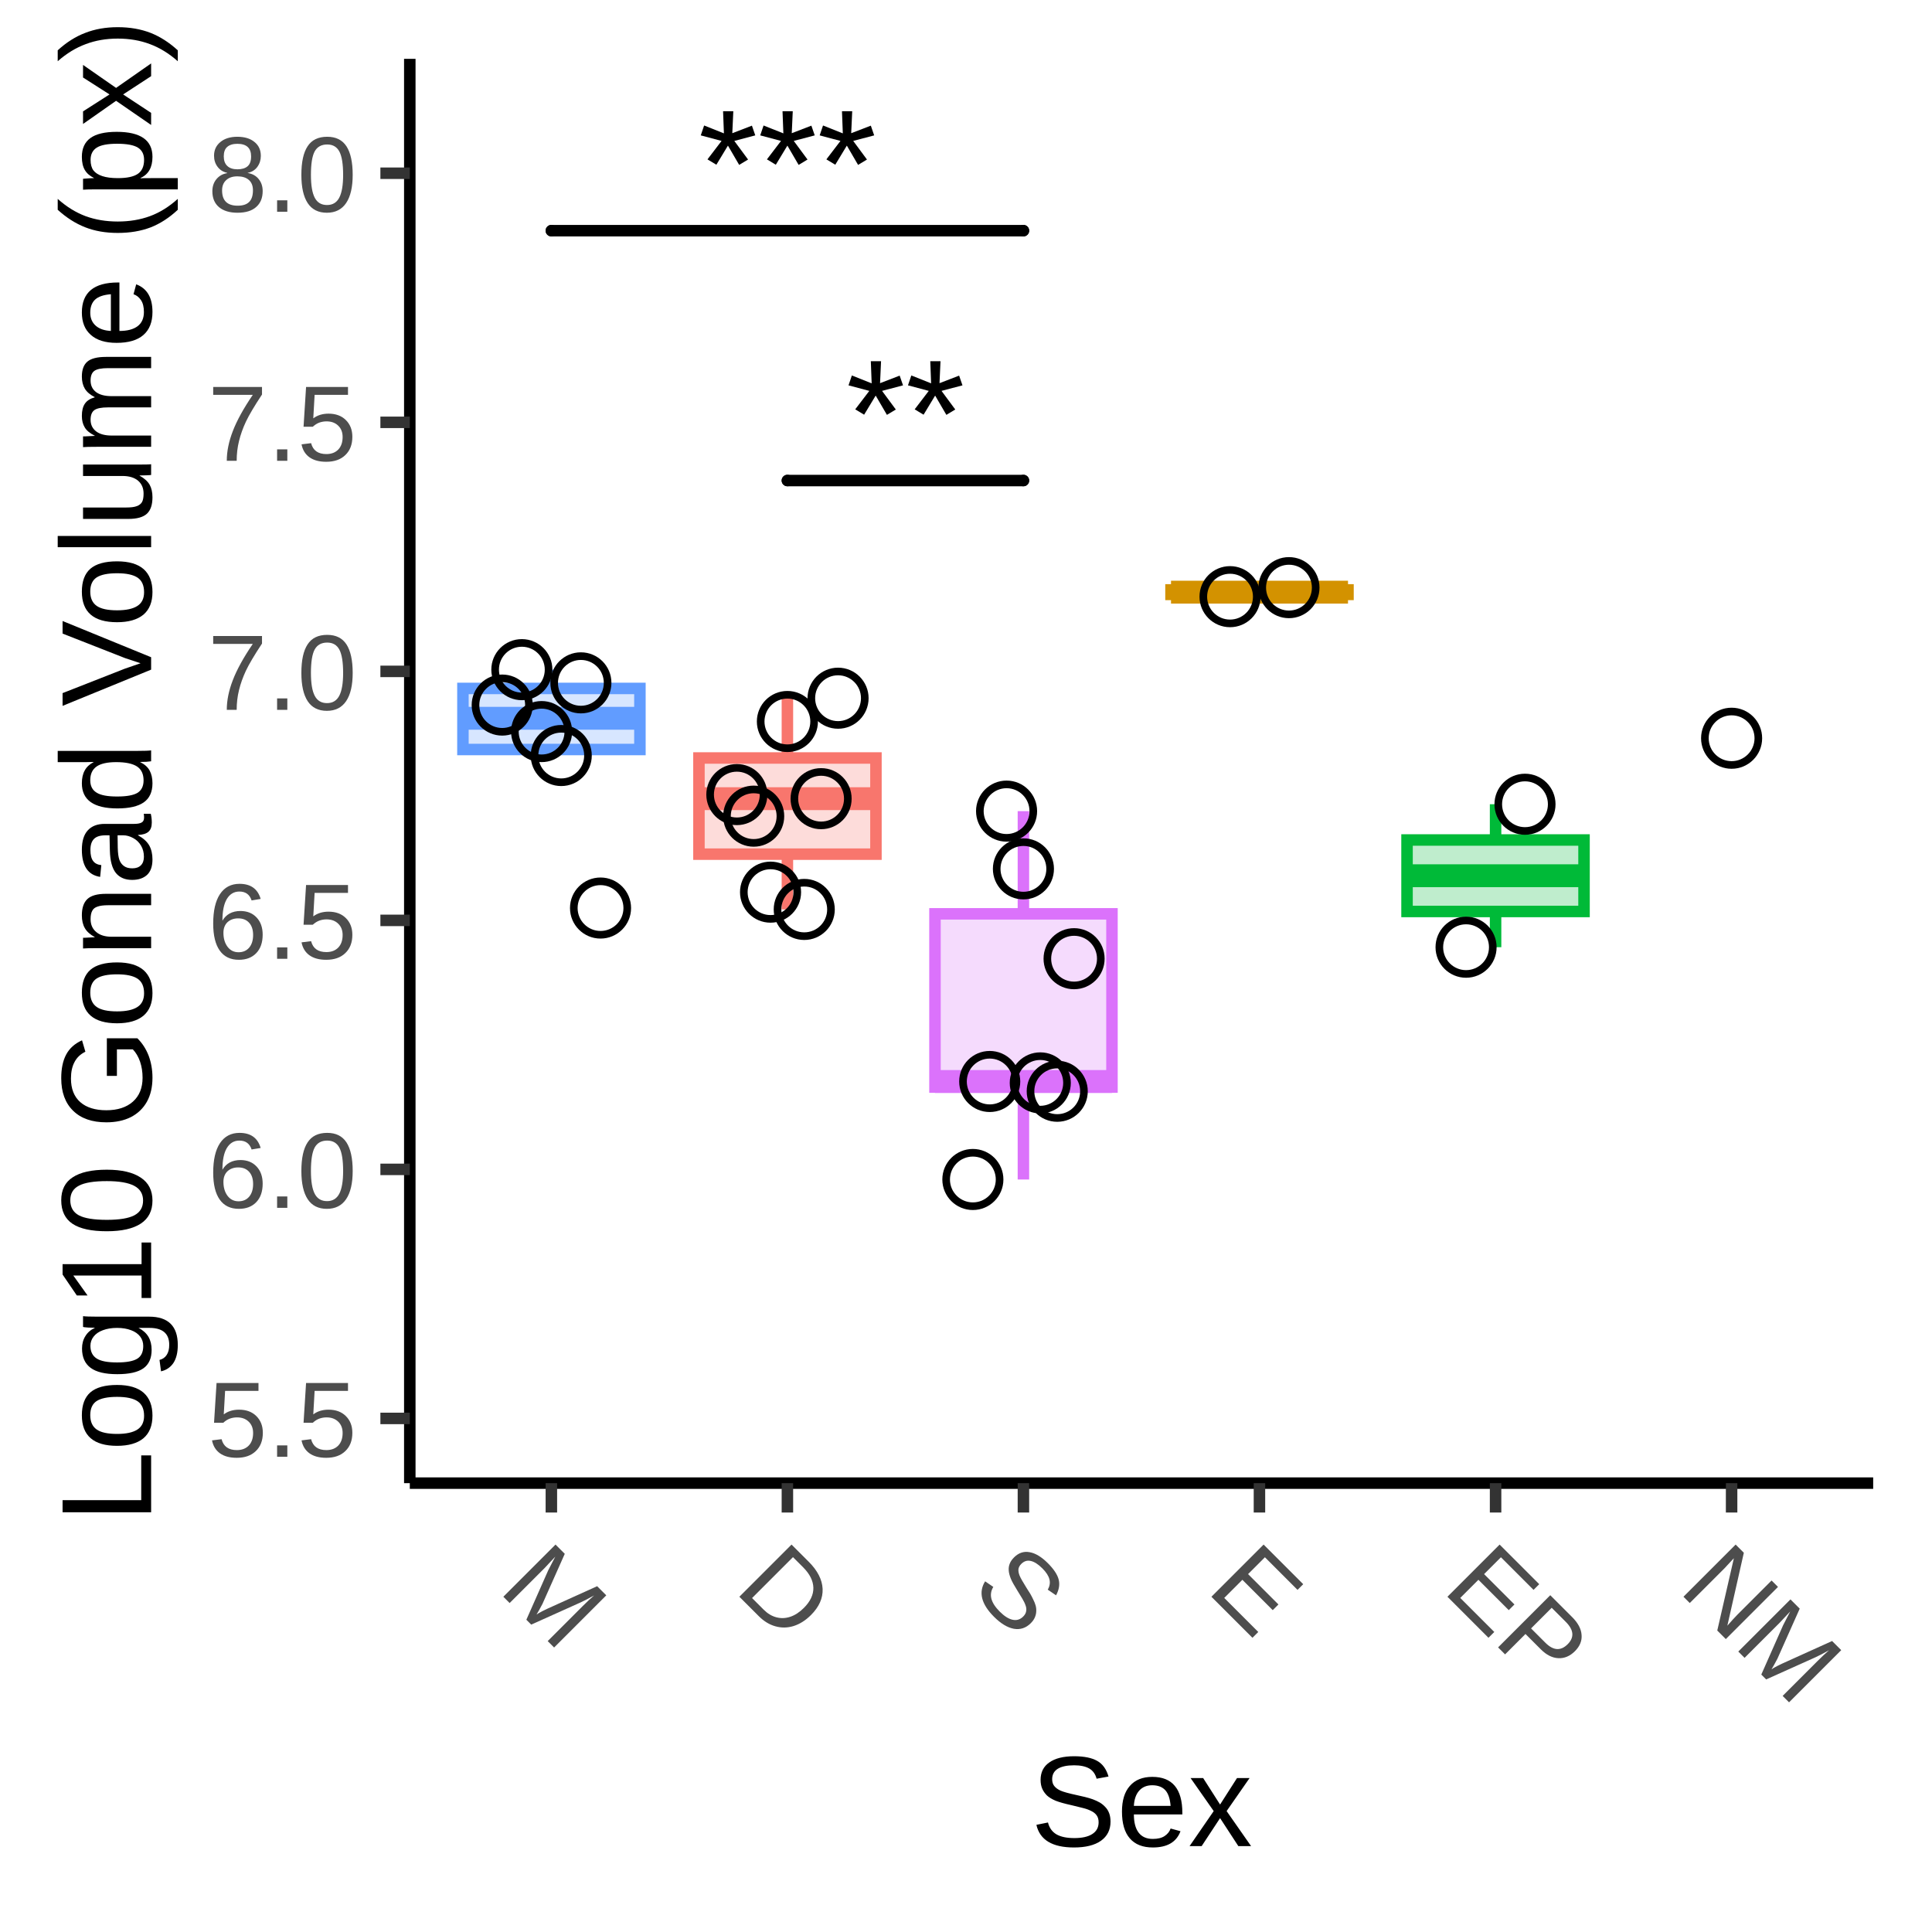
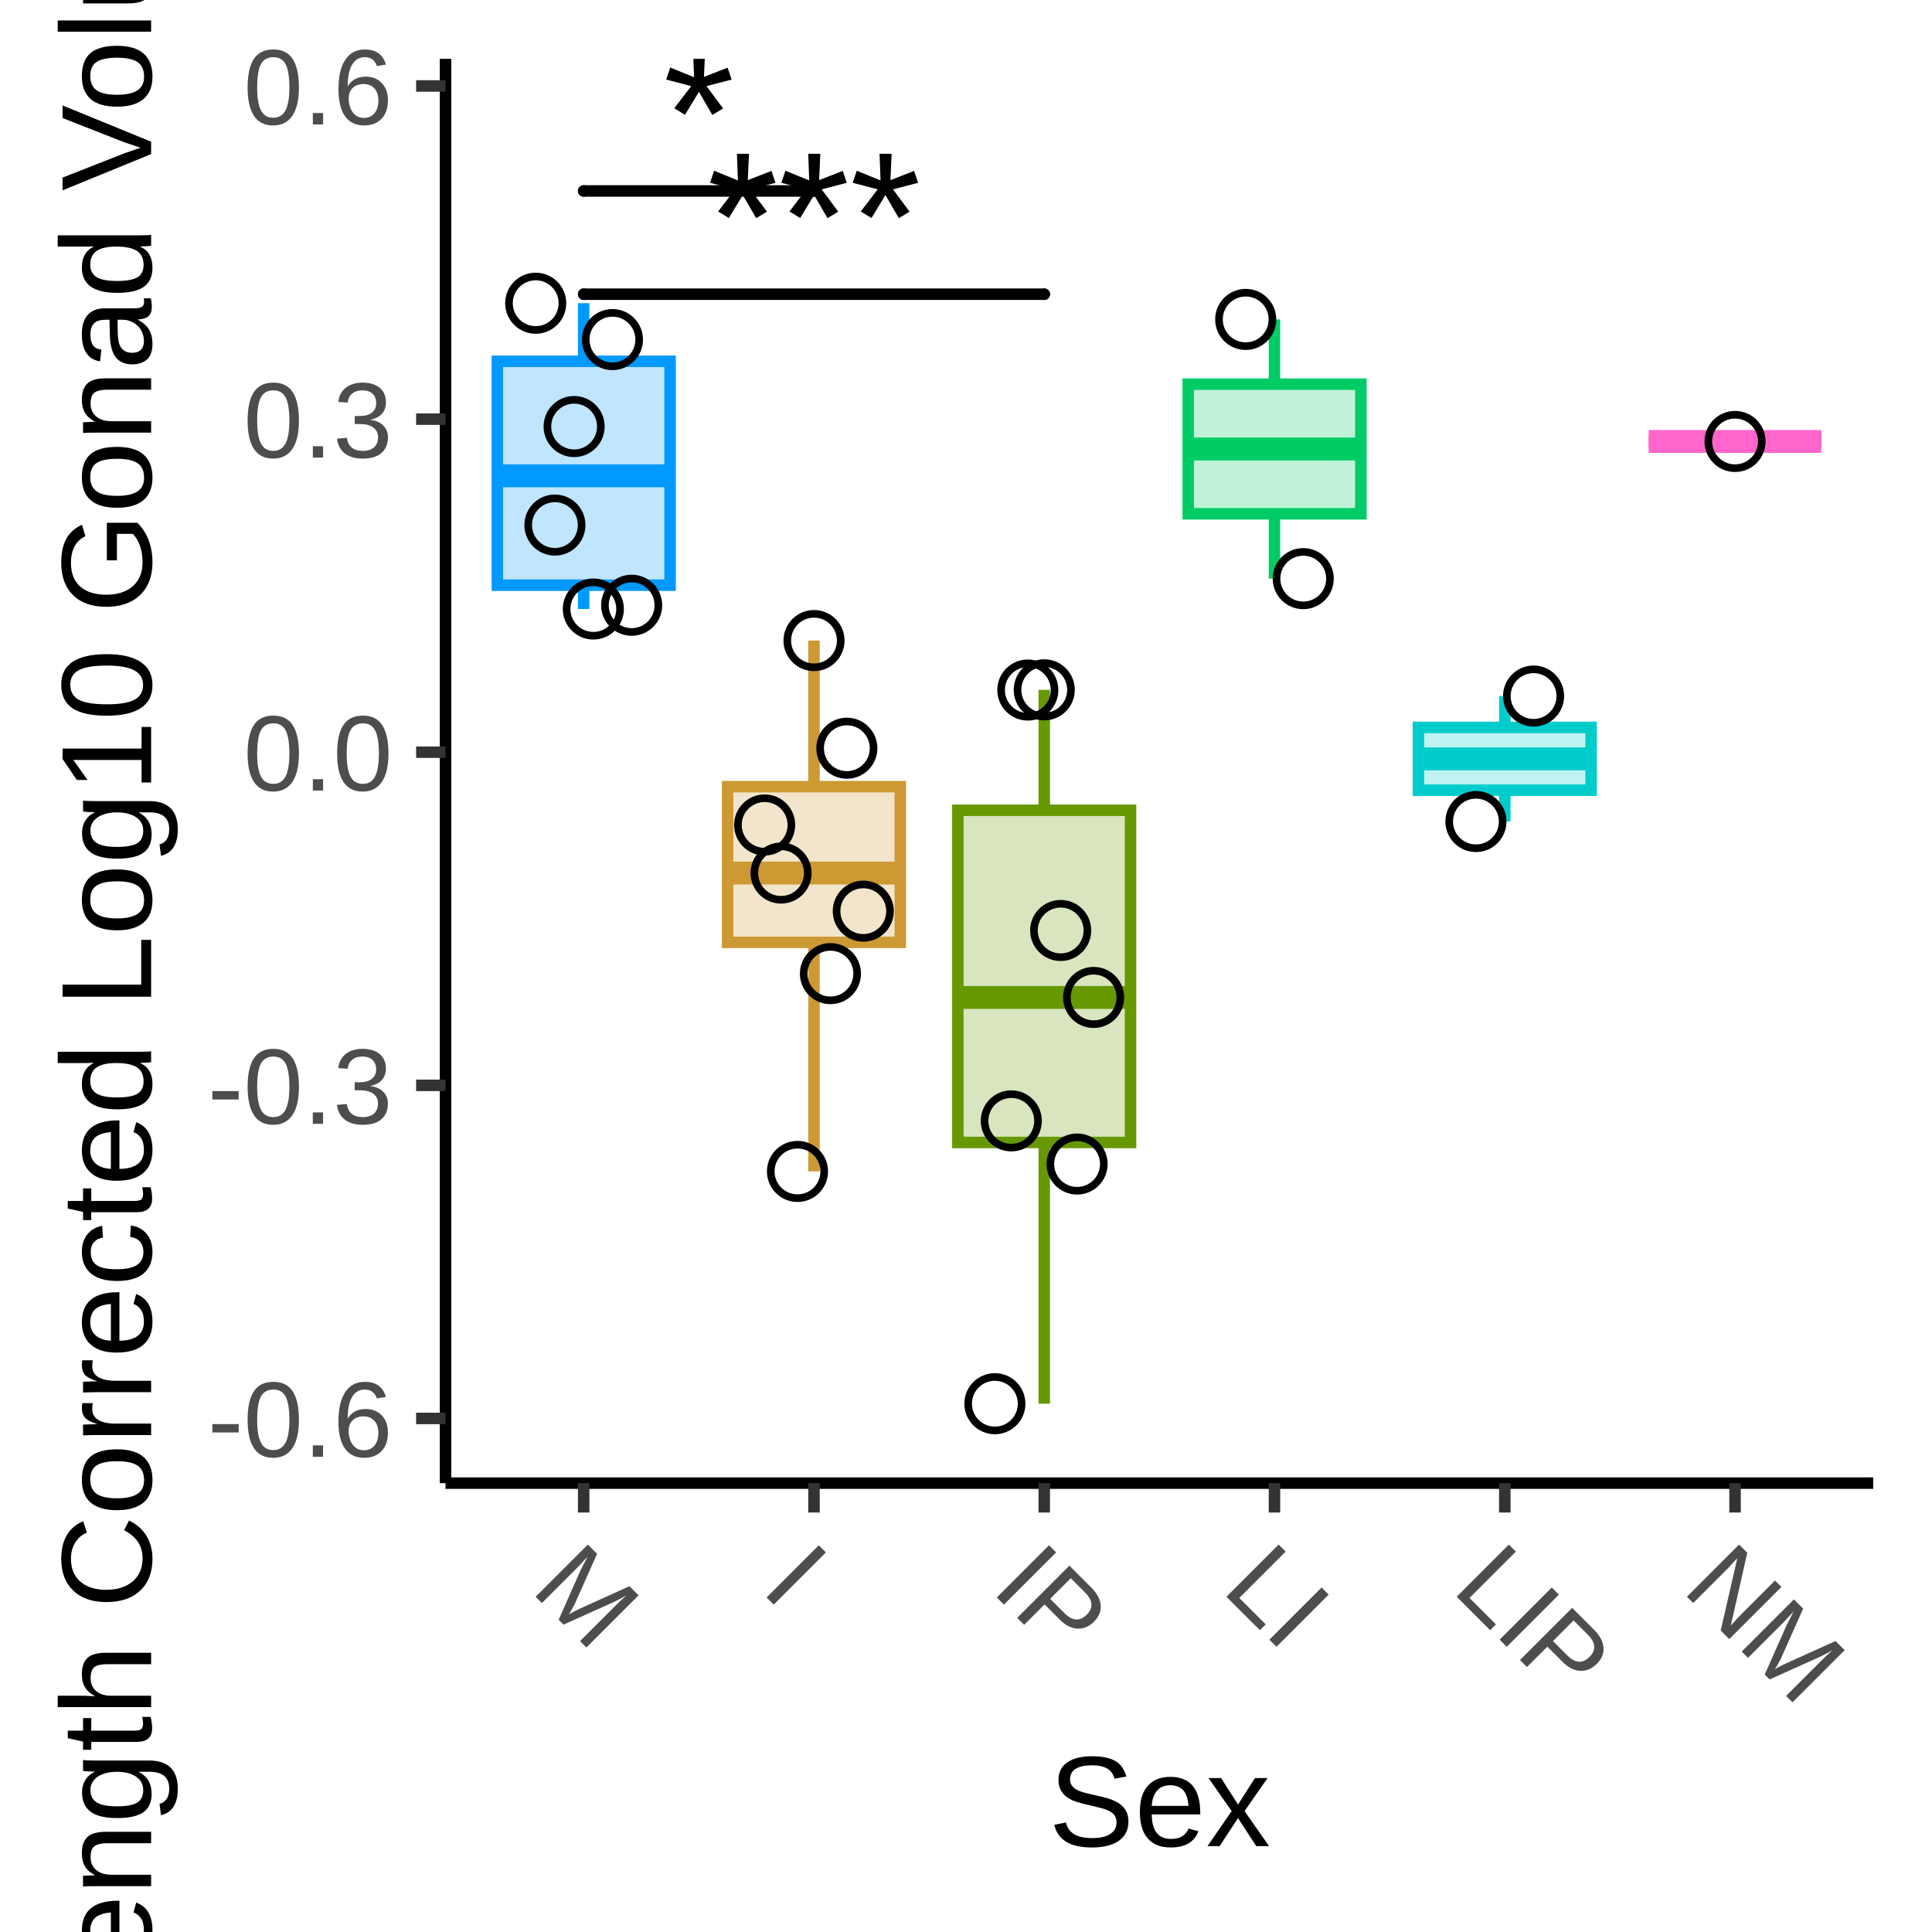
<svg xmlns="http://www.w3.org/2000/svg" class="svglite" width="180.00pt" height="180.00pt" viewBox="0 0 180.00 180.00">
  <defs>
    <style type="text/css">
    .svglite line, .svglite polyline, .svglite polygon, .svglite path, .svglite rect, .svglite circle {
      fill: none;
      stroke: #000000;
      stroke-linecap: round;
      stroke-linejoin: round;
      stroke-miterlimit: 10.00;
    }
    .svglite text {
      white-space: pre;
    }
  </style>
  </defs>
  <rect width="100%" height="100%" style="stroke: none; fill: #FFFFFF;" />
  <defs>
    <clipPath id="cpMC4wMHwxODAuMDB8MC4wMHwxODAuMDA=">
      <rect x="0.00" y="0.00" width="180.00" height="180.00" />
    </clipPath>
  </defs>
  <g clip-path="url(#cpMC4wMHwxODAuMDB8MC4wMHwxODAuMDA=)">
-     <rect x="0" y="0.00" width="180.00" height="180.00" style="stroke-width: 1.07; stroke: #FFFFFF; fill: #FFFFFF;" />
+     <rect x="0.00" y="0.00" width="180.00" height="180.00" style="stroke-width: 1.07; stroke: #FFFFFF; fill: #FFFFFF;" />
  </g>
  <defs>
-     <clipPath id="cpMzguMTh8MTc0LjUyfDUuNDh8MTM4LjE4">
-       <rect x="38.18" y="5.48" width="136.34" height="132.70" />
+     <clipPath id="cpNDEuNTF8MTc0LjUyfDUuNDh8MTM4LjE4">
+       <rect x="41.51" y="5.48" width="133.01" height="132.70" />
    </clipPath>
  </defs>
-   <g clip-path="url(#cpMzguMTh8MTc0LjUyfDUuNDh8MTM4LjE4)">
-     <rect x="38.18" y="5.48" width="136.34" height="132.70" style="stroke-width: 1.07; stroke: none; fill: #FFFFFF;" />
-     <line x1="51.37" y1="64.14" x2="51.37" y2="62.39" style="stroke-width: 1.07; stroke: #619CFF; stroke-linecap: butt;" />
-     <line x1="51.37" y1="69.83" x2="51.37" y2="70.39" style="stroke-width: 1.07; stroke: #619CFF; stroke-linecap: butt;" />
-     <polygon points="43.13,64.14 43.13,69.83 59.62,69.83 59.62,64.14 43.13,64.14 " style="stroke-width: 1.07; stroke: #619CFF; stroke-linecap: butt; stroke-linejoin: miter; fill: #619CFF; fill-opacity: 0.25;" />
-     <line x1="43.13" y1="66.92" x2="59.62" y2="66.92" style="stroke-width: 2.13; stroke: #619CFF; stroke-linecap: butt; stroke-linejoin: miter;" />
-     <line x1="73.36" y1="70.62" x2="73.36" y2="65.05" style="stroke-width: 1.07; stroke: #F8766D; stroke-linecap: butt;" />
-     <line x1="73.36" y1="79.58" x2="73.36" y2="84.73" style="stroke-width: 1.07; stroke: #F8766D; stroke-linecap: butt;" />
-     <polygon points="65.12,70.62 65.12,79.58 81.61,79.58 81.61,70.62 65.12,70.62 " style="stroke-width: 1.07; stroke: #F8766D; stroke-linecap: butt; stroke-linejoin: miter; fill: #F8766D; fill-opacity: 0.25;" />
-     <line x1="65.12" y1="74.41" x2="81.61" y2="74.41" style="stroke-width: 2.13; stroke: #F8766D; stroke-linecap: butt; stroke-linejoin: miter;" />
-     <line x1="95.35" y1="85.14" x2="95.35" y2="75.57" style="stroke-width: 1.07; stroke: #DB72FB; stroke-linecap: butt;" />
-     <line x1="95.35" y1="101.28" x2="95.35" y2="109.89" style="stroke-width: 1.07; stroke: #DB72FB; stroke-linecap: butt;" />
-     <polygon points="87.11,85.14 87.11,101.28 103.60,101.28 103.60,85.14 87.11,85.14 " style="stroke-width: 1.07; stroke: #DB72FB; stroke-linecap: butt; stroke-linejoin: miter; fill: #DB72FB; fill-opacity: 0.25;" />
-     <line x1="87.11" y1="100.76" x2="103.60" y2="100.76" style="stroke-width: 2.13; stroke: #DB72FB; stroke-linecap: butt; stroke-linejoin: miter;" />
-     <line x1="117.34" y1="54.96" x2="117.34" y2="54.75" style="stroke-width: 1.07; stroke: #D39200; stroke-linecap: butt;" />
-     <line x1="117.34" y1="55.38" x2="117.34" y2="55.59" style="stroke-width: 1.07; stroke: #D39200; stroke-linecap: butt;" />
-     <polygon points="109.10,54.96 109.10,55.38 125.59,55.38 125.59,54.96 109.10,54.96 " style="stroke-width: 1.07; stroke: #D39200; stroke-linecap: butt; stroke-linejoin: miter; fill: #D39200; fill-opacity: 0.25;" />
-     <line x1="109.10" y1="55.17" x2="125.59" y2="55.17" style="stroke-width: 2.13; stroke: #D39200; stroke-linecap: butt; stroke-linejoin: miter;" />
-     <line x1="139.34" y1="78.26" x2="139.34" y2="74.93" style="stroke-width: 1.07; stroke: #00BA38; stroke-linecap: butt;" />
-     <line x1="139.34" y1="84.92" x2="139.34" y2="88.25" style="stroke-width: 1.07; stroke: #00BA38; stroke-linecap: butt;" />
-     <polygon points="131.09,78.26 131.09,84.92 147.58,84.92 147.58,78.26 131.09,78.26 " style="stroke-width: 1.07; stroke: #00BA38; stroke-linecap: butt; stroke-linejoin: miter; fill: #00BA38; fill-opacity: 0.25;" />
-     <line x1="131.09" y1="81.59" x2="147.58" y2="81.59" style="stroke-width: 2.13; stroke: #00BA38; stroke-linecap: butt; stroke-linejoin: miter;" />
-     <circle cx="46.79" cy="65.69" r="2.49" style="stroke-width: 0.71;" />
-     <circle cx="48.62" cy="62.39" r="2.49" style="stroke-width: 0.71;" />
-     <circle cx="50.46" cy="68.16" r="2.49" style="stroke-width: 0.71;" />
-     <circle cx="52.29" cy="70.39" r="2.49" style="stroke-width: 0.71;" />
-     <circle cx="54.12" cy="63.62" r="2.49" style="stroke-width: 0.71;" />
-     <circle cx="55.95" cy="84.60" r="2.49" style="stroke-width: 0.71;" />
-     <circle cx="68.65" cy="74.03" r="2.49" style="stroke-width: 0.71;" />
-     <circle cx="70.22" cy="76.04" r="2.49" style="stroke-width: 0.71;" />
-     <circle cx="71.79" cy="83.12" r="2.49" style="stroke-width: 0.71;" />
-     <circle cx="73.36" cy="67.22" r="2.49" style="stroke-width: 0.71;" />
-     <circle cx="74.93" cy="84.73" r="2.49" style="stroke-width: 0.71;" />
-     <circle cx="76.50" cy="74.41" r="2.49" style="stroke-width: 0.71;" />
-     <circle cx="78.08" cy="65.05" r="2.49" style="stroke-width: 0.71;" />
-     <circle cx="90.64" cy="109.89" r="2.49" style="stroke-width: 0.71;" />
-     <circle cx="92.21" cy="100.76" r="2.49" style="stroke-width: 0.71;" />
-     <circle cx="93.78" cy="75.57" r="2.49" style="stroke-width: 0.71;" />
-     <circle cx="95.35" cy="80.95" r="2.49" style="stroke-width: 0.71;" />
-     <circle cx="96.92" cy="100.89" r="2.49" style="stroke-width: 0.71;" />
-     <circle cx="98.50" cy="101.67" r="2.49" style="stroke-width: 0.71;" />
-     <circle cx="100.07" cy="89.32" r="2.49" style="stroke-width: 0.71;" />
-     <circle cx="114.60" cy="55.59" r="2.49" style="stroke-width: 0.71;" />
-     <circle cx="120.09" cy="54.75" r="2.49" style="stroke-width: 0.71;" />
-     <circle cx="136.59" cy="88.25" r="2.49" style="stroke-width: 0.71;" />
-     <circle cx="142.08" cy="74.93" r="2.49" style="stroke-width: 0.71;" />
-     <circle cx="161.33" cy="68.78" r="2.49" style="stroke-width: 0.71;" />
-     <text x="84.36" y="43.45" text-anchor="middle" style="font-size: 14.23px; font-family: &quot;Arial&quot;;" textLength="11.07px" lengthAdjust="spacingAndGlyphs">**</text>
-     <line x1="73.36" y1="44.77" x2="73.36" y2="44.77" style="stroke-width: 1.07;" />
-     <line x1="73.36" y1="44.77" x2="95.35" y2="44.77" style="stroke-width: 1.07;" />
-     <line x1="95.35" y1="44.77" x2="95.35" y2="44.77" style="stroke-width: 1.07;" />
-     <text x="73.36" y="20.16" text-anchor="middle" style="font-size: 14.23px; font-family: &quot;Arial&quot;;" textLength="16.61px" lengthAdjust="spacingAndGlyphs">***</text>
-     <line x1="51.37" y1="21.49" x2="51.37" y2="21.49" style="stroke-width: 1.07;" />
-     <line x1="51.37" y1="21.49" x2="95.35" y2="21.49" style="stroke-width: 1.07;" />
-     <line x1="95.35" y1="21.49" x2="95.35" y2="21.49" style="stroke-width: 1.07;" />
+   <g clip-path="url(#cpNDEuNTF8MTc0LjUyfDUuNDh8MTM4LjE4)">
+     <rect x="41.51" y="5.48" width="133.01" height="132.70" style="stroke-width: 1.07; stroke: none; fill: #FFFFFF;" />
+     <line x1="54.38" y1="33.66" x2="54.38" y2="28.25" style="stroke-width: 1.07; stroke: #0099FF; stroke-linecap: butt;" />
+     <line x1="54.38" y1="54.52" x2="54.38" y2="56.74" style="stroke-width: 1.07; stroke: #0099FF; stroke-linecap: butt;" />
+     <polygon points="46.34,33.66 46.34,54.52 62.43,54.52 62.43,33.66 46.34,33.66 " style="stroke-width: 1.07; stroke: #0099FF; stroke-linecap: butt; stroke-linejoin: miter; fill: #0099FF; fill-opacity: 0.25;" />
+     <line x1="46.34" y1="44.33" x2="62.43" y2="44.33" style="stroke-width: 2.13; stroke: #0099FF; stroke-linecap: butt; stroke-linejoin: miter;" />
+     <line x1="75.84" y1="73.29" x2="75.84" y2="59.68" style="stroke-width: 1.07; stroke: #CC9933; stroke-linecap: butt;" />
+     <line x1="75.84" y1="87.80" x2="75.84" y2="109.14" style="stroke-width: 1.07; stroke: #CC9933; stroke-linecap: butt;" />
+     <polygon points="67.79,73.29 67.79,87.80 83.88,87.80 83.88,73.29 67.79,73.29 " style="stroke-width: 1.07; stroke: #CC9933; stroke-linecap: butt; stroke-linejoin: miter; fill: #CC9933; fill-opacity: 0.25;" />
+     <line x1="67.79" y1="81.34" x2="83.88" y2="81.34" style="stroke-width: 2.13; stroke: #CC9933; stroke-linecap: butt; stroke-linejoin: miter;" />
+     <line x1="97.29" y1="75.49" x2="97.29" y2="64.27" style="stroke-width: 1.07; stroke: #669900; stroke-linecap: butt;" />
+     <line x1="97.29" y1="106.44" x2="97.29" y2="130.78" style="stroke-width: 1.07; stroke: #669900; stroke-linecap: butt;" />
+     <polygon points="89.24,75.49 89.24,106.44 105.33,106.44 105.33,75.49 89.24,75.49 " style="stroke-width: 1.07; stroke: #669900; stroke-linecap: butt; stroke-linejoin: miter; fill: #669900; fill-opacity: 0.25;" />
+     <line x1="89.24" y1="92.93" x2="105.33" y2="92.93" style="stroke-width: 2.13; stroke: #669900; stroke-linecap: butt; stroke-linejoin: miter;" />
+     <line x1="118.74" y1="35.79" x2="118.74" y2="29.76" style="stroke-width: 1.07; stroke: #00CC66; stroke-linecap: butt;" />
+     <line x1="118.74" y1="47.87" x2="118.74" y2="53.91" style="stroke-width: 1.07; stroke: #00CC66; stroke-linecap: butt;" />
+     <polygon points="110.70,35.79 110.70,47.87 126.79,47.87 126.79,35.79 110.70,35.79 " style="stroke-width: 1.07; stroke: #00CC66; stroke-linecap: butt; stroke-linejoin: miter; fill: #00CC66; fill-opacity: 0.25;" />
+     <line x1="110.70" y1="41.83" x2="126.79" y2="41.83" style="stroke-width: 2.13; stroke: #00CC66; stroke-linecap: butt; stroke-linejoin: miter;" />
+     <line x1="140.20" y1="67.77" x2="140.20" y2="64.85" style="stroke-width: 1.07; stroke: #00CCCC; stroke-linecap: butt;" />
+     <line x1="140.20" y1="73.62" x2="140.20" y2="76.54" style="stroke-width: 1.07; stroke: #00CCCC; stroke-linecap: butt;" />
+     <polygon points="132.15,67.77 132.15,73.62 148.24,73.62 148.24,67.77 132.15,67.77 " style="stroke-width: 1.07; stroke: #00CCCC; stroke-linecap: butt; stroke-linejoin: miter; fill: #00CCCC; fill-opacity: 0.25;" />
+     <line x1="132.15" y1="70.70" x2="148.24" y2="70.70" style="stroke-width: 2.13; stroke: #00CCCC; stroke-linecap: butt; stroke-linejoin: miter;" />
+     <line x1="161.65" y1="41.13" x2="161.65" y2="41.13" style="stroke-width: 1.07; stroke: #FF66CC; stroke-linecap: butt;" />
+     <line x1="161.65" y1="41.13" x2="161.65" y2="41.13" style="stroke-width: 1.07; stroke: #FF66CC; stroke-linecap: butt;" />
+     <polygon points="153.60,41.13 153.60,41.13 169.69,41.13 169.69,41.13 153.60,41.13 " style="stroke-width: 1.07; stroke: #FF66CC; stroke-linecap: butt; stroke-linejoin: miter; fill: #FF66CC; fill-opacity: 0.25;" />
+     <line x1="153.60" y1="41.13" x2="169.69" y2="41.13" style="stroke-width: 2.13; stroke: #FF66CC; stroke-linecap: butt; stroke-linejoin: miter;" />
+     <circle cx="49.91" cy="28.25" r="2.49" style="stroke-width: 0.71;" />
+     <circle cx="51.70" cy="48.92" r="2.49" style="stroke-width: 0.71;" />
+     <circle cx="53.49" cy="39.74" r="2.49" style="stroke-width: 0.71;" />
+     <circle cx="55.28" cy="56.74" r="2.49" style="stroke-width: 0.71;" />
+     <circle cx="57.06" cy="31.64" r="2.49" style="stroke-width: 0.71;" />
+     <circle cx="58.85" cy="56.39" r="2.49" style="stroke-width: 0.71;" />
+     <circle cx="71.24" cy="76.86" r="2.49" style="stroke-width: 0.71;" />
+     <circle cx="72.77" cy="81.34" r="2.49" style="stroke-width: 0.71;" />
+     <circle cx="74.30" cy="109.14" r="2.49" style="stroke-width: 0.71;" />
+     <circle cx="75.84" cy="59.68" r="2.49" style="stroke-width: 0.71;" />
+     <circle cx="77.37" cy="90.71" r="2.49" style="stroke-width: 0.71;" />
+     <circle cx="78.90" cy="69.71" r="2.49" style="stroke-width: 0.71;" />
+     <circle cx="80.43" cy="84.89" r="2.49" style="stroke-width: 0.71;" />
+     <circle cx="92.69" cy="130.78" r="2.49" style="stroke-width: 0.71;" />
+     <circle cx="94.22" cy="104.43" r="2.49" style="stroke-width: 0.71;" />
+     <circle cx="95.76" cy="64.29" r="2.49" style="stroke-width: 0.71;" />
+     <circle cx="97.29" cy="64.27" r="2.49" style="stroke-width: 0.71;" />
+     <circle cx="98.82" cy="86.69" r="2.49" style="stroke-width: 0.71;" />
+     <circle cx="100.35" cy="108.45" r="2.49" style="stroke-width: 0.71;" />
+     <circle cx="101.89" cy="92.93" r="2.49" style="stroke-width: 0.71;" />
+     <circle cx="116.06" cy="29.76" r="2.49" style="stroke-width: 0.71;" />
+     <circle cx="121.42" cy="53.91" r="2.49" style="stroke-width: 0.71;" />
+     <circle cx="137.51" cy="76.54" r="2.49" style="stroke-width: 0.71;" />
+     <circle cx="142.88" cy="64.85" r="2.49" style="stroke-width: 0.71;" />
+     <circle cx="161.65" cy="41.13" r="2.49" style="stroke-width: 0.71;" />
+     <text x="75.84" y="26.08" text-anchor="middle" style="font-size: 17.07px; font-family: &quot;Arial&quot;;" textLength="19.92px" lengthAdjust="spacingAndGlyphs">***</text>
+     <line x1="54.38" y1="27.41" x2="54.38" y2="27.41" style="stroke-width: 1.07;" />
+     <line x1="54.38" y1="27.41" x2="97.29" y2="27.41" style="stroke-width: 1.07;" />
+     <line x1="97.29" y1="27.41" x2="97.29" y2="27.41" style="stroke-width: 1.07;" />
+     <text x="65.11" y="16.46" text-anchor="middle" style="font-size: 17.07px; font-family: &quot;Arial&quot;;" textLength="6.64px" lengthAdjust="spacingAndGlyphs">*</text>
+     <line x1="54.38" y1="17.79" x2="54.38" y2="17.79" style="stroke-width: 1.07;" />
+     <line x1="54.38" y1="17.79" x2="75.84" y2="17.79" style="stroke-width: 1.07;" />
+     <line x1="75.84" y1="17.79" x2="75.84" y2="17.79" style="stroke-width: 1.07;" />
  </g>
  <g clip-path="url(#cpMC4wMHwxODAuMDB8MC4wMHwxODAuMDA=)">
-     <polyline points="38.18,138.18 38.18,5.48 " style="stroke-width: 1.07; stroke-linecap: butt;" />
-     <text x="33.25" y="135.73" text-anchor="end" style="font-size: 10.00px;fill: #4D4D4D; font-family: &quot;Arial&quot;;" textLength="13.91px" lengthAdjust="spacingAndGlyphs">5.5</text>
-     <text x="33.25" y="112.53" text-anchor="end" style="font-size: 10.00px;fill: #4D4D4D; font-family: &quot;Arial&quot;;" textLength="13.91px" lengthAdjust="spacingAndGlyphs">6.0</text>
-     <text x="33.25" y="89.33" text-anchor="end" style="font-size: 10.00px;fill: #4D4D4D; font-family: &quot;Arial&quot;;" textLength="13.91px" lengthAdjust="spacingAndGlyphs">6.5</text>
-     <text x="33.25" y="66.13" text-anchor="end" style="font-size: 10.00px;fill: #4D4D4D; font-family: &quot;Arial&quot;;" textLength="13.91px" lengthAdjust="spacingAndGlyphs">7.0</text>
-     <text x="33.25" y="42.93" text-anchor="end" style="font-size: 10.00px;fill: #4D4D4D; font-family: &quot;Arial&quot;;" textLength="13.91px" lengthAdjust="spacingAndGlyphs">7.5</text>
-     <text x="33.25" y="19.73" text-anchor="end" style="font-size: 10.00px;fill: #4D4D4D; font-family: &quot;Arial&quot;;" textLength="13.91px" lengthAdjust="spacingAndGlyphs">8.0</text>
-     <polyline points="35.44,132.15 38.18,132.15 " style="stroke-width: 1.07; stroke: #333333; stroke-linecap: butt;" />
-     <polyline points="35.44,108.95 38.18,108.95 " style="stroke-width: 1.07; stroke: #333333; stroke-linecap: butt;" />
-     <polyline points="35.44,85.75 38.18,85.75 " style="stroke-width: 1.07; stroke: #333333; stroke-linecap: butt;" />
-     <polyline points="35.44,62.55 38.18,62.55 " style="stroke-width: 1.07; stroke: #333333; stroke-linecap: butt;" />
-     <polyline points="35.44,39.35 38.18,39.35 " style="stroke-width: 1.07; stroke: #333333; stroke-linecap: butt;" />
-     <polyline points="35.44,16.14 38.18,16.14 " style="stroke-width: 1.07; stroke: #333333; stroke-linecap: butt;" />
-     <polyline points="38.18,138.18 174.52,138.18 " style="stroke-width: 1.07; stroke-linecap: butt;" />
-     <polyline points="51.37,140.92 51.37,138.18 " style="stroke-width: 1.07; stroke: #333333; stroke-linecap: butt;" />
-     <polyline points="73.36,140.92 73.36,138.18 " style="stroke-width: 1.07; stroke: #333333; stroke-linecap: butt;" />
-     <polyline points="95.35,140.92 95.35,138.18 " style="stroke-width: 1.07; stroke: #333333; stroke-linecap: butt;" />
-     <polyline points="117.34,140.92 117.34,138.18 " style="stroke-width: 1.07; stroke: #333333; stroke-linecap: butt;" />
-     <polyline points="139.34,140.92 139.34,138.18 " style="stroke-width: 1.07; stroke: #333333; stroke-linecap: butt;" />
-     <polyline points="161.33,140.92 161.33,138.18 " style="stroke-width: 1.07; stroke: #333333; stroke-linecap: butt;" />
-     <text transform="translate(46.31,148.18) rotate(45)" style="font-size: 10.00px;fill: #4D4D4D; font-family: &quot;Arial&quot;;" textLength="8.33px" lengthAdjust="spacingAndGlyphs">M</text>
-     <text transform="translate(68.30,148.18) rotate(45)" style="font-size: 10.00px;fill: #4D4D4D; font-family: &quot;Arial&quot;;" textLength="7.22px" lengthAdjust="spacingAndGlyphs">D</text>
-     <text transform="translate(90.29,148.18) rotate(45)" style="font-size: 10.00px;fill: #4D4D4D; font-family: &quot;Arial&quot;;" textLength="6.67px" lengthAdjust="spacingAndGlyphs">S</text>
-     <text transform="translate(112.28,148.18) rotate(45)" style="font-size: 10.00px;fill: #4D4D4D; font-family: &quot;Arial&quot;;" textLength="6.67px" lengthAdjust="spacingAndGlyphs">E</text>
-     <text transform="translate(134.27,148.18) rotate(45)" style="font-size: 10.00px;fill: #4D4D4D; font-family: &quot;Arial&quot;;" textLength="13.33px" lengthAdjust="spacingAndGlyphs">EP</text>
-     <text transform="translate(156.26,148.18) rotate(45)" style="font-size: 10.00px;fill: #4D4D4D; font-family: &quot;Arial&quot;;" textLength="15.55px" lengthAdjust="spacingAndGlyphs">NM</text>
-     <text x="106.35" y="172.00" text-anchor="middle" style="font-size: 12.00px; font-family: &quot;Arial&quot;;" textLength="20.69px" lengthAdjust="spacingAndGlyphs">Sex</text>
-     <text transform="translate(14.08,71.83) rotate(-90)" text-anchor="middle" style="font-size: 12.00px; font-family: &quot;Arial&quot;;" textLength="140.11px" lengthAdjust="spacingAndGlyphs">Log10 Gonad Volume (px)</text>
+     <polyline points="41.51,138.18 41.51,5.48 " style="stroke-width: 1.07; stroke-linecap: butt;" />
+     <text x="36.58" y="135.73" text-anchor="end" style="font-size: 10.00px;fill: #4D4D4D; font-family: &quot;Arial&quot;;" textLength="17.24px" lengthAdjust="spacingAndGlyphs">-0.6</text>
+     <text x="36.58" y="104.70" text-anchor="end" style="font-size: 10.00px;fill: #4D4D4D; font-family: &quot;Arial&quot;;" textLength="17.24px" lengthAdjust="spacingAndGlyphs">-0.3</text>
+     <text x="36.58" y="73.66" text-anchor="end" style="font-size: 10.00px;fill: #4D4D4D; font-family: &quot;Arial&quot;;" textLength="13.91px" lengthAdjust="spacingAndGlyphs">0.0</text>
+     <text x="36.58" y="42.63" text-anchor="end" style="font-size: 10.00px;fill: #4D4D4D; font-family: &quot;Arial&quot;;" textLength="13.91px" lengthAdjust="spacingAndGlyphs">0.3</text>
+     <text x="36.58" y="11.59" text-anchor="end" style="font-size: 10.00px;fill: #4D4D4D; font-family: &quot;Arial&quot;;" textLength="13.91px" lengthAdjust="spacingAndGlyphs">0.6</text>
+     <polyline points="38.77,132.15 41.51,132.15 " style="stroke-width: 1.07; stroke: #333333; stroke-linecap: butt;" />
+     <polyline points="38.77,101.12 41.51,101.12 " style="stroke-width: 1.07; stroke: #333333; stroke-linecap: butt;" />
+     <polyline points="38.77,70.08 41.51,70.08 " style="stroke-width: 1.07; stroke: #333333; stroke-linecap: butt;" />
+     <polyline points="38.77,39.05 41.51,39.05 " style="stroke-width: 1.07; stroke: #333333; stroke-linecap: butt;" />
+     <polyline points="38.77,8.01 41.51,8.01 " style="stroke-width: 1.07; stroke: #333333; stroke-linecap: butt;" />
+     <polyline points="41.51,138.18 174.52,138.18 " style="stroke-width: 1.07; stroke-linecap: butt;" />
+     <polyline points="54.38,140.92 54.38,138.18 " style="stroke-width: 1.07; stroke: #333333; stroke-linecap: butt;" />
+     <polyline points="75.84,140.92 75.84,138.18 " style="stroke-width: 1.07; stroke: #333333; stroke-linecap: butt;" />
+     <polyline points="97.29,140.92 97.29,138.18 " style="stroke-width: 1.07; stroke: #333333; stroke-linecap: butt;" />
+     <polyline points="118.74,140.92 118.74,138.18 " style="stroke-width: 1.07; stroke: #333333; stroke-linecap: butt;" />
+     <polyline points="140.20,140.92 140.20,138.18 " style="stroke-width: 1.07; stroke: #333333; stroke-linecap: butt;" />
+     <polyline points="161.65,140.92 161.65,138.18 " style="stroke-width: 1.07; stroke: #333333; stroke-linecap: butt;" />
+     <text transform="translate(49.32,148.18) rotate(45)" style="font-size: 10.00px;fill: #4D4D4D; font-family: &quot;Arial&quot;;" textLength="8.33px" lengthAdjust="spacingAndGlyphs">M</text>
+     <text transform="translate(70.77,148.18) rotate(45)" style="font-size: 10.00px;fill: #4D4D4D; font-family: &quot;Arial&quot;;" textLength="2.78px" lengthAdjust="spacingAndGlyphs">I</text>
+     <text transform="translate(92.22,148.18) rotate(45)" style="font-size: 10.00px;fill: #4D4D4D; font-family: &quot;Arial&quot;;" textLength="9.45px" lengthAdjust="spacingAndGlyphs">IP</text>
+     <text transform="translate(113.68,148.18) rotate(45)" style="font-size: 10.00px;fill: #4D4D4D; font-family: &quot;Arial&quot;;" textLength="8.34px" lengthAdjust="spacingAndGlyphs">LI</text>
+     <text transform="translate(135.13,148.18) rotate(45)" style="font-size: 10.00px;fill: #4D4D4D; font-family: &quot;Arial&quot;;" textLength="15.01px" lengthAdjust="spacingAndGlyphs">LIP</text>
+     <text transform="translate(156.58,148.18) rotate(45)" style="font-size: 10.00px;fill: #4D4D4D; font-family: &quot;Arial&quot;;" textLength="15.55px" lengthAdjust="spacingAndGlyphs">NM</text>
+     <text x="108.02" y="172.00" text-anchor="middle" style="font-size: 12.00px; font-family: &quot;Arial&quot;;" textLength="20.69px" lengthAdjust="spacingAndGlyphs">Sex</text>
+     <text transform="translate(14.08,71.83) rotate(-90)" text-anchor="middle" style="font-size: 12.00px; font-family: &quot;Arial&quot;;" textLength="236.18px" lengthAdjust="spacingAndGlyphs">Length Corrected Log10 Gonad Volume (px)</text>
  </g>
</svg>
